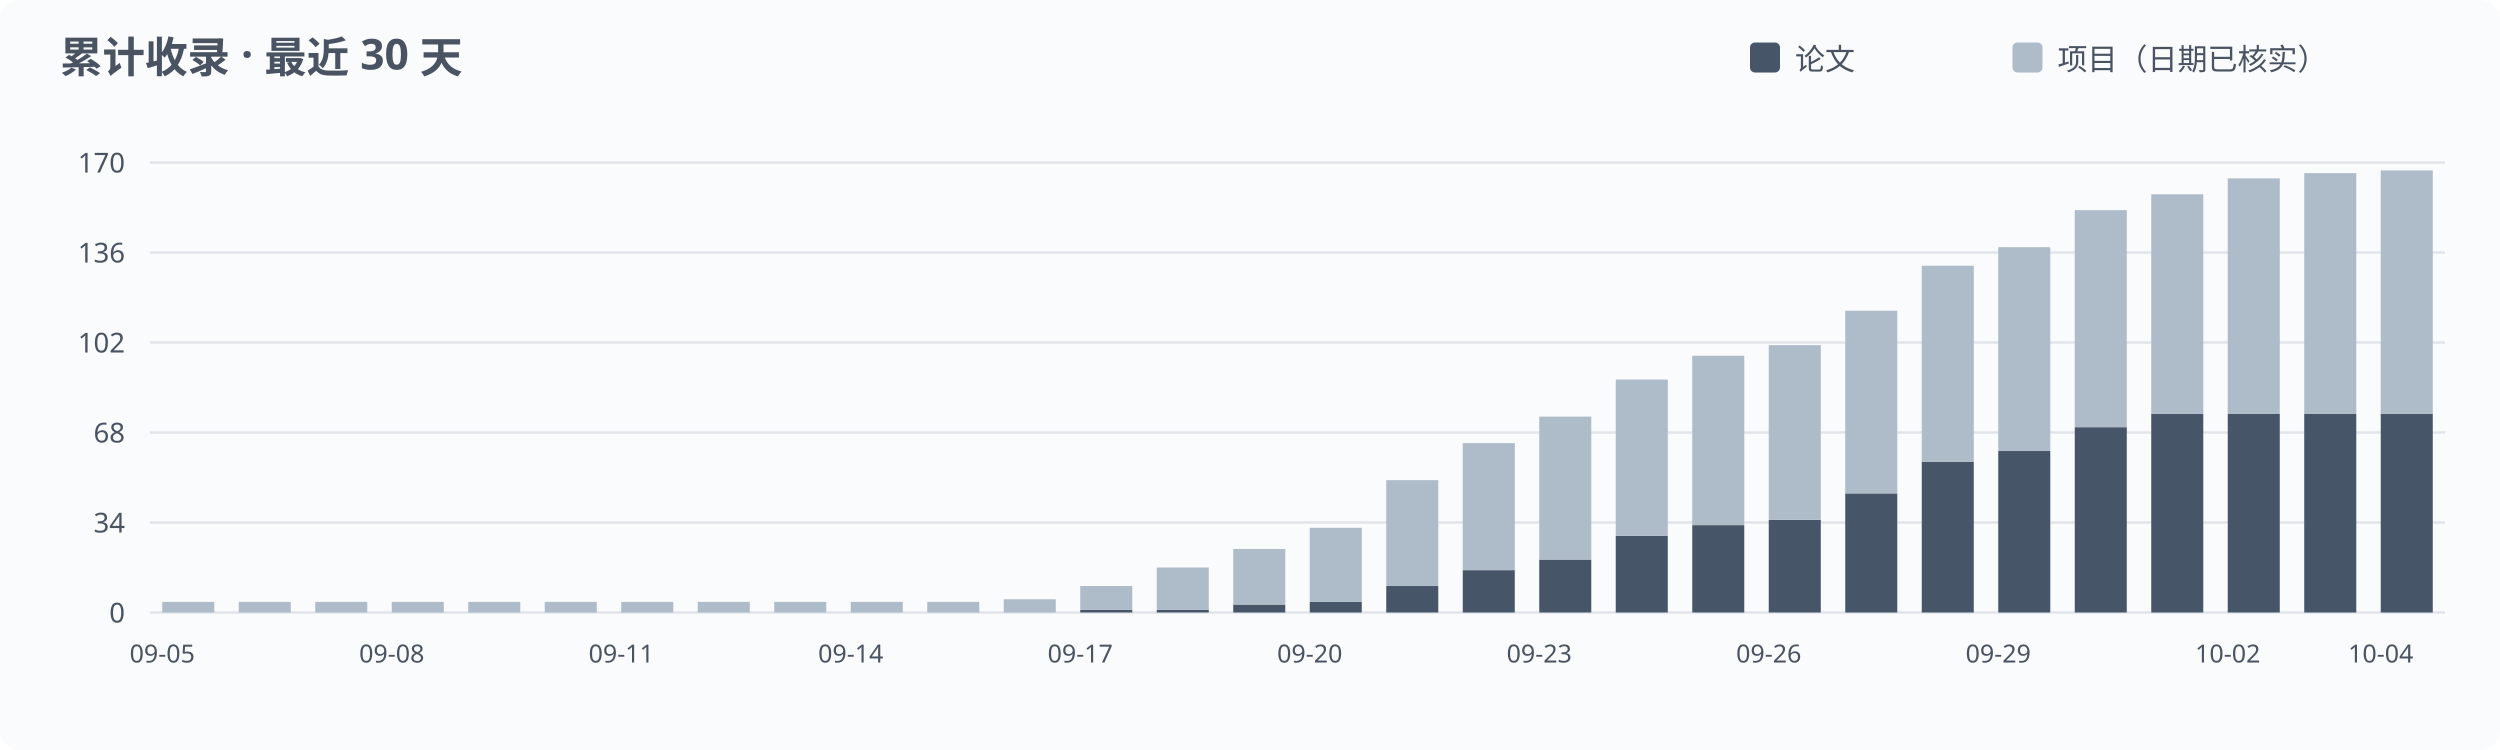
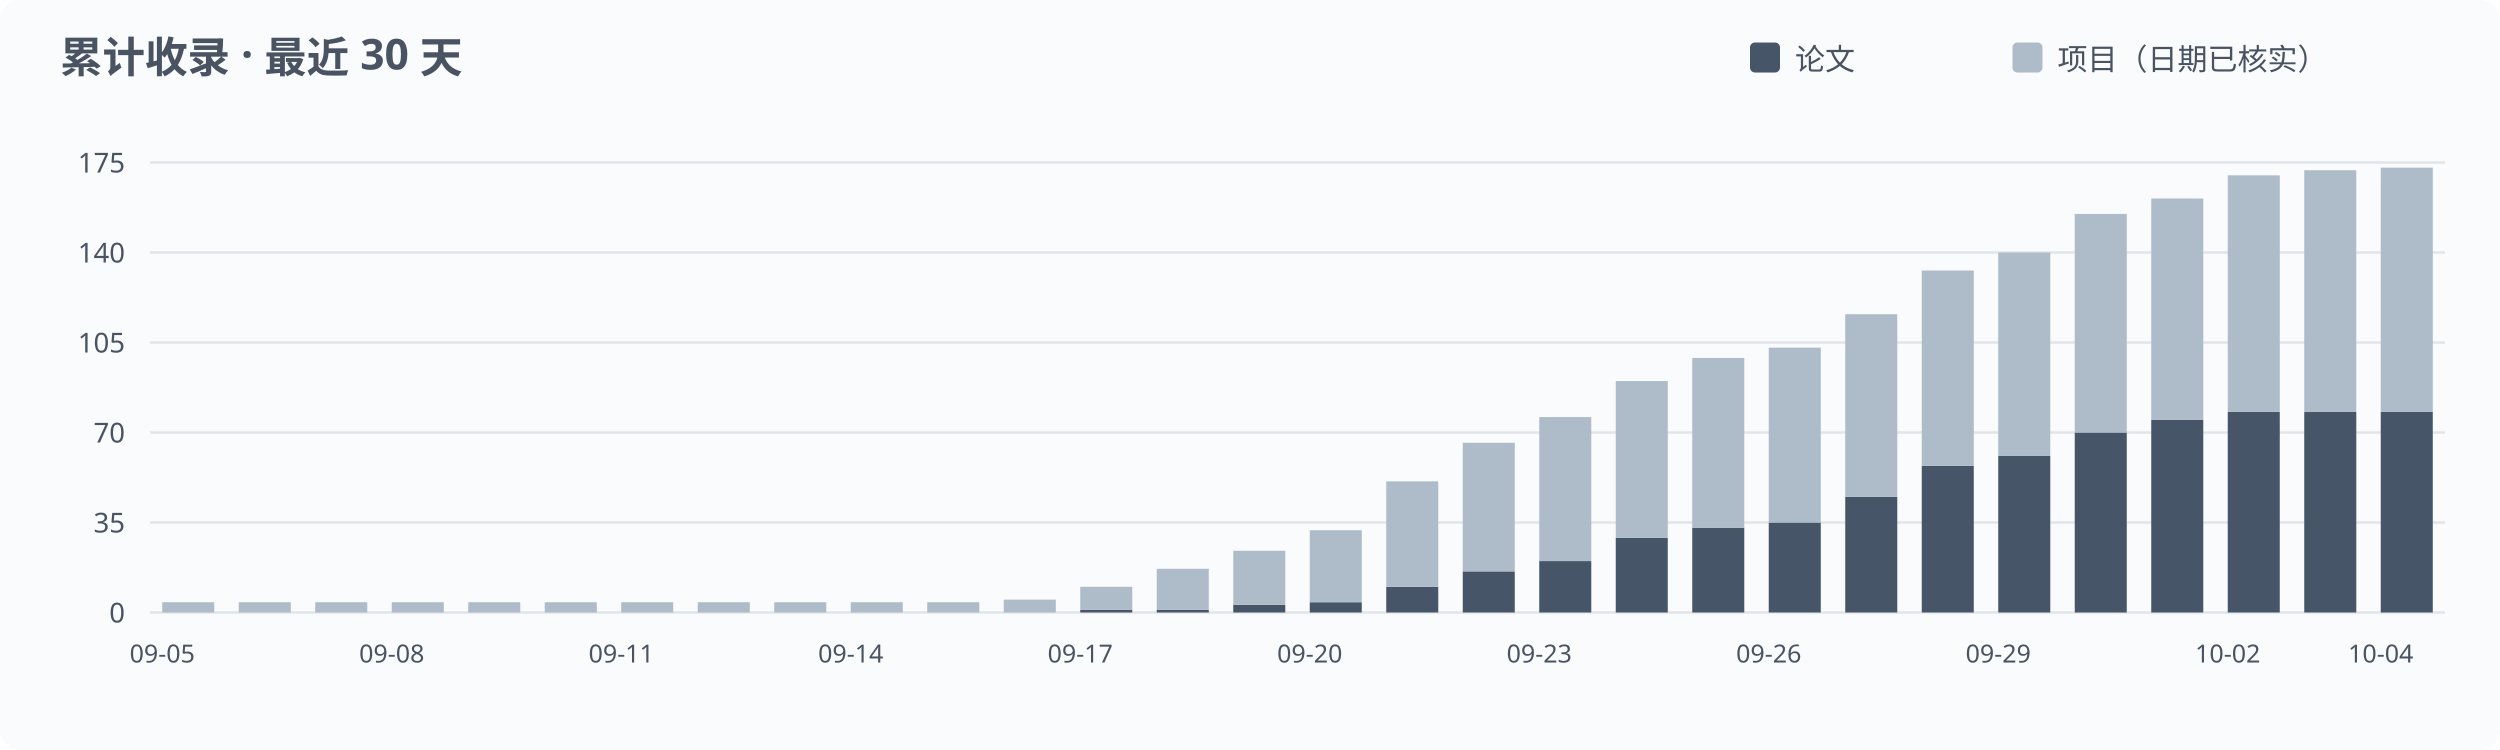
<svg xmlns="http://www.w3.org/2000/svg" width="1000" height="300" viewBox="0 0 1000 300" role="img" aria-labelledby="title desc">
  <rect width="100%" height="100%" rx="8" fill="#fafbfc" />
  <g font-family="system-ui,sans-serif" fill="#495362">
    <text x="24" y="29" font-size="17" font-weight="600">累计收录 · 最近 30 天</text>
    <rect x="700" y="17" width="12" height="12" rx="2" fill="#475569" />
    <text x="718" y="28" font-size="12">论文</text>
    <rect x="805" y="17" width="12" height="12" rx="2" fill="#aebbc9" />
    <text x="823" y="28" font-size="12">项目（日期已核实）</text>
    <path d="M60 245.0H978" stroke="#e1e5ea" />
    <text x="50" y="249.0" text-anchor="end" font-size="11">0</text>
    <path d="M60 209.0H978" stroke="#e1e5ea" />
-     <text x="50" y="213.0" text-anchor="end" font-size="11">34</text>
+     <text x="50" y="213.0" text-anchor="end" font-size="11">35</text>
    <path d="M60 173.0H978" stroke="#e1e5ea" />
-     <text x="50" y="177.0" text-anchor="end" font-size="11">68</text>
+     <text x="50" y="177.0" text-anchor="end" font-size="11">70</text>
    <path d="M60 137.0H978" stroke="#e1e5ea" />
-     <text x="50" y="141.0" text-anchor="end" font-size="11">102</text>
+     <text x="50" y="141.0" text-anchor="end" font-size="11">105</text>
    <path d="M60 101.0H978" stroke="#e1e5ea" />
-     <text x="50" y="105.0" text-anchor="end" font-size="11">136</text>
+     <text x="50" y="105.0" text-anchor="end" font-size="11">140</text>
    <path d="M60 65.0H978" stroke="#e1e5ea" />
-     <text x="50" y="69.0" text-anchor="end" font-size="11">170</text>
+     <text x="50" y="69.0" text-anchor="end" font-size="11">175</text>
    <rect x="64.90" y="245.00" width="20.81" height="0.00" fill="#475569" />
-     <rect x="64.90" y="240.76" width="20.81" height="4.24" fill="#aebbc9" />
+     <rect x="64.90" y="240.89" width="20.81" height="4.11" fill="#aebbc9" />
    <text x="64.90" y="265" text-anchor="middle" font-size="10">09-05</text>
    <rect x="95.50" y="245.00" width="20.81" height="0.00" fill="#475569" />
-     <rect x="95.50" y="240.76" width="20.81" height="4.24" fill="#aebbc9" />
+     <rect x="95.50" y="240.89" width="20.81" height="4.11" fill="#aebbc9" />
    <rect x="126.10" y="245.00" width="20.81" height="0.00" fill="#475569" />
-     <rect x="126.10" y="240.76" width="20.81" height="4.24" fill="#aebbc9" />
+     <rect x="126.10" y="240.89" width="20.81" height="4.11" fill="#aebbc9" />
    <rect x="156.70" y="245.00" width="20.81" height="0.00" fill="#475569" />
-     <rect x="156.70" y="240.76" width="20.81" height="4.24" fill="#aebbc9" />
+     <rect x="156.70" y="240.89" width="20.81" height="4.11" fill="#aebbc9" />
    <text x="156.70" y="265" text-anchor="middle" font-size="10">09-08</text>
    <rect x="187.30" y="245.00" width="20.81" height="0.00" fill="#475569" />
-     <rect x="187.30" y="240.76" width="20.81" height="4.24" fill="#aebbc9" />
+     <rect x="187.30" y="240.89" width="20.81" height="4.11" fill="#aebbc9" />
    <rect x="217.90" y="245.00" width="20.81" height="0.00" fill="#475569" />
-     <rect x="217.90" y="240.76" width="20.81" height="4.24" fill="#aebbc9" />
+     <rect x="217.90" y="240.89" width="20.81" height="4.11" fill="#aebbc9" />
    <rect x="248.50" y="245.00" width="20.81" height="0.00" fill="#475569" />
-     <rect x="248.50" y="240.76" width="20.81" height="4.24" fill="#aebbc9" />
+     <rect x="248.50" y="240.89" width="20.81" height="4.11" fill="#aebbc9" />
    <text x="248.50" y="265" text-anchor="middle" font-size="10">09-11</text>
    <rect x="279.10" y="245.00" width="20.81" height="0.00" fill="#475569" />
-     <rect x="279.10" y="240.76" width="20.81" height="4.24" fill="#aebbc9" />
+     <rect x="279.10" y="240.89" width="20.81" height="4.11" fill="#aebbc9" />
    <rect x="309.70" y="245.00" width="20.81" height="0.00" fill="#475569" />
-     <rect x="309.70" y="240.76" width="20.81" height="4.24" fill="#aebbc9" />
+     <rect x="309.70" y="240.89" width="20.81" height="4.11" fill="#aebbc9" />
    <rect x="340.30" y="245.00" width="20.81" height="0.00" fill="#475569" />
-     <rect x="340.30" y="240.76" width="20.81" height="4.24" fill="#aebbc9" />
+     <rect x="340.30" y="240.89" width="20.81" height="4.11" fill="#aebbc9" />
    <text x="340.30" y="265" text-anchor="middle" font-size="10">09-14</text>
    <rect x="370.90" y="245.00" width="20.81" height="0.00" fill="#475569" />
-     <rect x="370.90" y="240.76" width="20.81" height="4.24" fill="#aebbc9" />
+     <rect x="370.90" y="240.89" width="20.81" height="4.11" fill="#aebbc9" />
    <rect x="401.50" y="245.00" width="20.81" height="0.00" fill="#475569" />
-     <rect x="401.50" y="239.71" width="20.81" height="5.29" fill="#aebbc9" />
-     <rect x="432.10" y="243.94" width="20.81" height="1.06" fill="#475569" />
-     <rect x="432.10" y="234.41" width="20.81" height="9.53" fill="#aebbc9" />
+     <rect x="401.50" y="239.86" width="20.81" height="5.14" fill="#aebbc9" />
+     <rect x="432.10" y="243.97" width="20.81" height="1.03" fill="#475569" />
+     <rect x="432.10" y="234.71" width="20.81" height="9.26" fill="#aebbc9" />
    <text x="432.10" y="265" text-anchor="middle" font-size="10">09-17</text>
-     <rect x="462.70" y="243.94" width="20.81" height="1.06" fill="#475569" />
-     <rect x="462.70" y="227.00" width="20.81" height="16.94" fill="#aebbc9" />
-     <rect x="493.30" y="241.82" width="20.81" height="3.18" fill="#475569" />
-     <rect x="493.30" y="219.59" width="20.81" height="22.24" fill="#aebbc9" />
-     <rect x="523.90" y="240.76" width="20.81" height="4.24" fill="#475569" />
-     <rect x="523.90" y="211.12" width="20.81" height="29.65" fill="#aebbc9" />
+     <rect x="462.70" y="243.97" width="20.81" height="1.03" fill="#475569" />
+     <rect x="462.70" y="227.51" width="20.81" height="16.46" fill="#aebbc9" />
+     <rect x="493.30" y="241.91" width="20.81" height="3.09" fill="#475569" />
+     <rect x="493.30" y="220.31" width="20.81" height="21.60" fill="#aebbc9" />
+     <rect x="523.90" y="240.89" width="20.81" height="4.11" fill="#475569" />
+     <rect x="523.90" y="212.09" width="20.81" height="28.80" fill="#aebbc9" />
    <text x="523.90" y="265" text-anchor="middle" font-size="10">09-20</text>
-     <rect x="554.50" y="234.41" width="20.81" height="10.59" fill="#475569" />
-     <rect x="554.50" y="192.06" width="20.81" height="42.35" fill="#aebbc9" />
-     <rect x="585.10" y="228.06" width="20.81" height="16.94" fill="#475569" />
-     <rect x="585.10" y="177.24" width="20.81" height="50.82" fill="#aebbc9" />
-     <rect x="615.70" y="223.82" width="20.81" height="21.18" fill="#475569" />
-     <rect x="615.70" y="166.65" width="20.81" height="57.18" fill="#aebbc9" />
+     <rect x="554.50" y="234.71" width="20.81" height="10.29" fill="#475569" />
+     <rect x="554.50" y="192.54" width="20.81" height="42.17" fill="#aebbc9" />
+     <rect x="585.10" y="228.54" width="20.81" height="16.46" fill="#475569" />
+     <rect x="585.10" y="177.11" width="20.81" height="51.43" fill="#aebbc9" />
+     <rect x="615.70" y="224.43" width="20.81" height="20.57" fill="#475569" />
+     <rect x="615.70" y="166.83" width="20.81" height="57.60" fill="#aebbc9" />
    <text x="615.70" y="265" text-anchor="middle" font-size="10">09-23</text>
-     <rect x="646.30" y="214.29" width="20.81" height="30.71" fill="#475569" />
-     <rect x="646.30" y="151.82" width="20.81" height="62.47" fill="#aebbc9" />
-     <rect x="676.90" y="210.06" width="20.81" height="34.94" fill="#475569" />
-     <rect x="676.90" y="142.29" width="20.81" height="67.76" fill="#aebbc9" />
-     <rect x="707.50" y="207.94" width="20.81" height="37.06" fill="#475569" />
-     <rect x="707.50" y="138.06" width="20.81" height="69.88" fill="#aebbc9" />
+     <rect x="646.30" y="215.17" width="20.81" height="29.83" fill="#475569" />
+     <rect x="646.30" y="152.43" width="20.81" height="62.74" fill="#aebbc9" />
+     <rect x="676.90" y="211.06" width="20.81" height="33.94" fill="#475569" />
+     <rect x="676.90" y="143.17" width="20.81" height="67.89" fill="#aebbc9" />
+     <rect x="707.50" y="209.00" width="20.81" height="36.00" fill="#475569" />
+     <rect x="707.50" y="139.06" width="20.81" height="69.94" fill="#aebbc9" />
    <text x="707.50" y="265" text-anchor="middle" font-size="10">09-26</text>
-     <rect x="738.10" y="197.35" width="20.81" height="47.65" fill="#475569" />
-     <rect x="738.10" y="124.29" width="20.81" height="73.06" fill="#aebbc9" />
-     <rect x="768.70" y="184.65" width="20.81" height="60.35" fill="#475569" />
-     <rect x="768.70" y="106.29" width="20.81" height="78.35" fill="#aebbc9" />
-     <rect x="799.30" y="180.41" width="20.81" height="64.59" fill="#475569" />
-     <rect x="799.30" y="98.88" width="20.81" height="81.53" fill="#aebbc9" />
+     <rect x="738.10" y="198.71" width="20.81" height="46.29" fill="#475569" />
+     <rect x="738.10" y="125.69" width="20.81" height="73.03" fill="#aebbc9" />
+     <rect x="768.70" y="186.37" width="20.81" height="58.63" fill="#475569" />
+     <rect x="768.70" y="108.20" width="20.81" height="78.17" fill="#aebbc9" />
+     <rect x="799.30" y="182.26" width="20.81" height="62.74" fill="#475569" />
+     <rect x="799.30" y="101.00" width="20.81" height="81.26" fill="#aebbc9" />
    <text x="799.30" y="265" text-anchor="middle" font-size="10">09-29</text>
-     <rect x="829.90" y="170.88" width="20.81" height="74.12" fill="#475569" />
-     <rect x="829.90" y="84.06" width="20.81" height="86.82" fill="#aebbc9" />
-     <rect x="860.50" y="165.59" width="20.81" height="79.41" fill="#475569" />
-     <rect x="860.50" y="77.71" width="20.81" height="87.88" fill="#aebbc9" />
-     <rect x="891.10" y="165.59" width="20.81" height="79.41" fill="#475569" />
-     <rect x="891.10" y="71.35" width="20.81" height="94.24" fill="#aebbc9" />
+     <rect x="829.90" y="173.00" width="20.81" height="72.00" fill="#475569" />
+     <rect x="829.90" y="85.57" width="20.81" height="87.43" fill="#aebbc9" />
+     <rect x="860.50" y="167.86" width="20.81" height="77.14" fill="#475569" />
+     <rect x="860.50" y="79.40" width="20.81" height="88.46" fill="#aebbc9" />
+     <rect x="891.10" y="164.77" width="20.81" height="80.23" fill="#475569" />
+     <rect x="891.10" y="70.14" width="20.81" height="94.63" fill="#aebbc9" />
    <text x="891.10" y="265" text-anchor="middle" font-size="10">10-02</text>
-     <rect x="921.70" y="165.59" width="20.81" height="79.41" fill="#475569" />
-     <rect x="921.70" y="69.24" width="20.81" height="96.35" fill="#aebbc9" />
-     <rect x="952.30" y="165.59" width="20.81" height="79.41" fill="#475569" />
-     <rect x="952.30" y="68.18" width="20.81" height="97.41" fill="#aebbc9" />
+     <rect x="921.70" y="164.77" width="20.81" height="80.23" fill="#475569" />
+     <rect x="921.70" y="68.09" width="20.81" height="96.69" fill="#aebbc9" />
+     <rect x="952.30" y="164.77" width="20.81" height="80.23" fill="#475569" />
+     <rect x="952.30" y="67.06" width="20.81" height="97.71" fill="#aebbc9" />
    <text x="952.30" y="265" text-anchor="middle" font-size="10">10-04</text>
  </g>
</svg>
